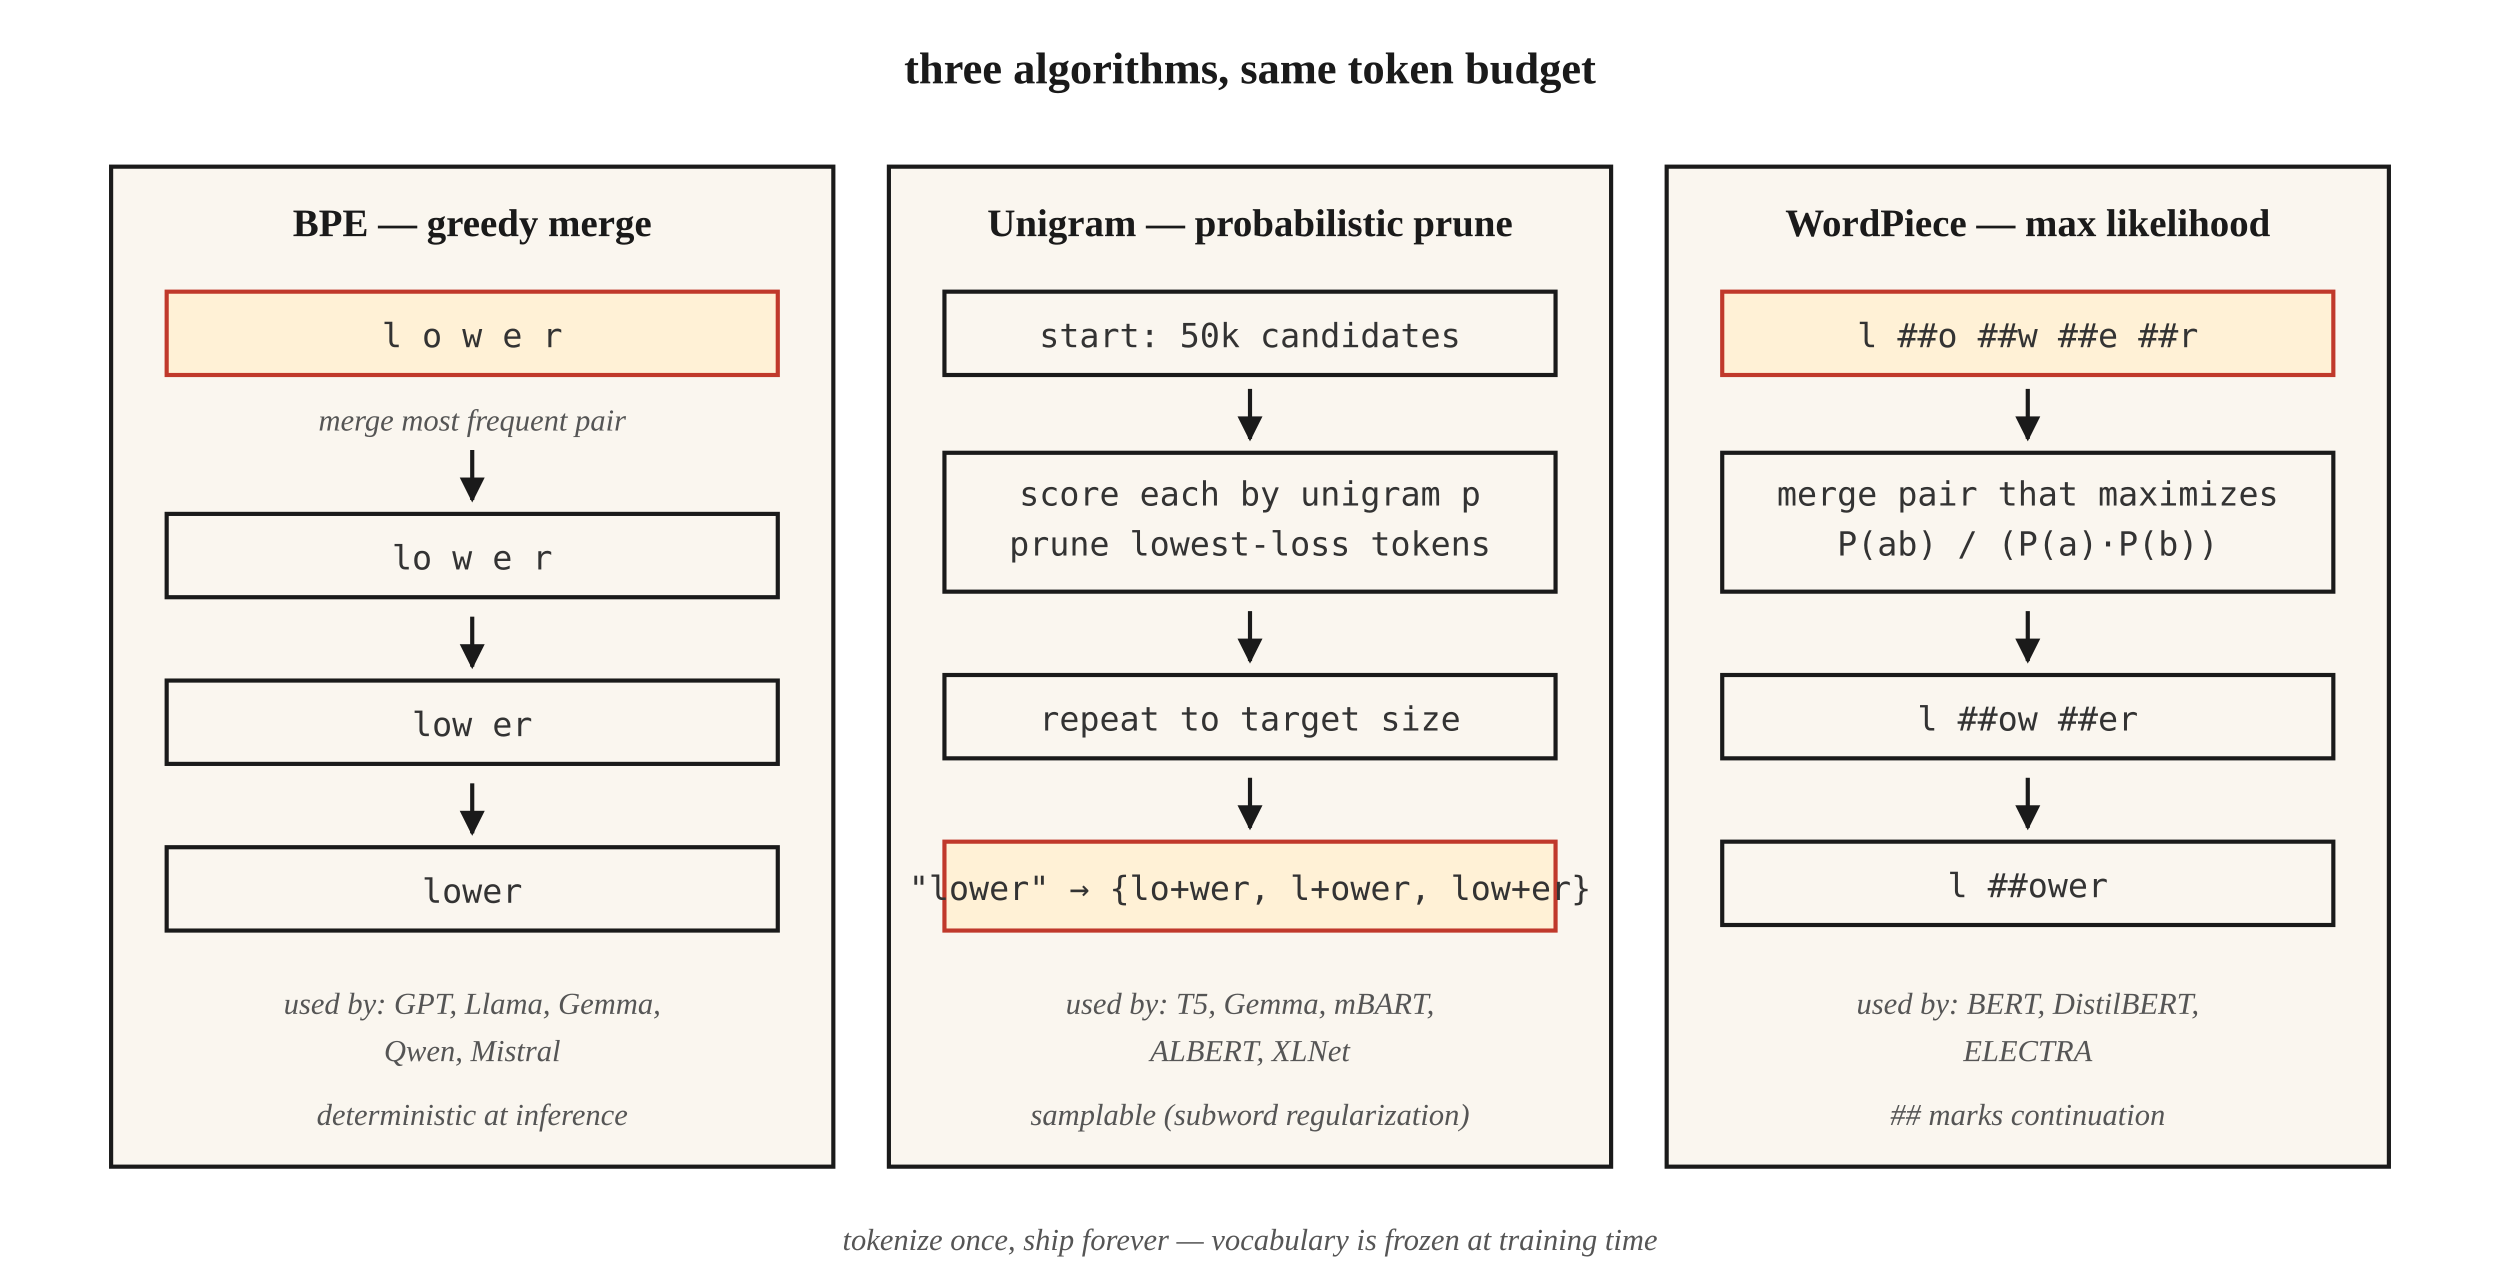
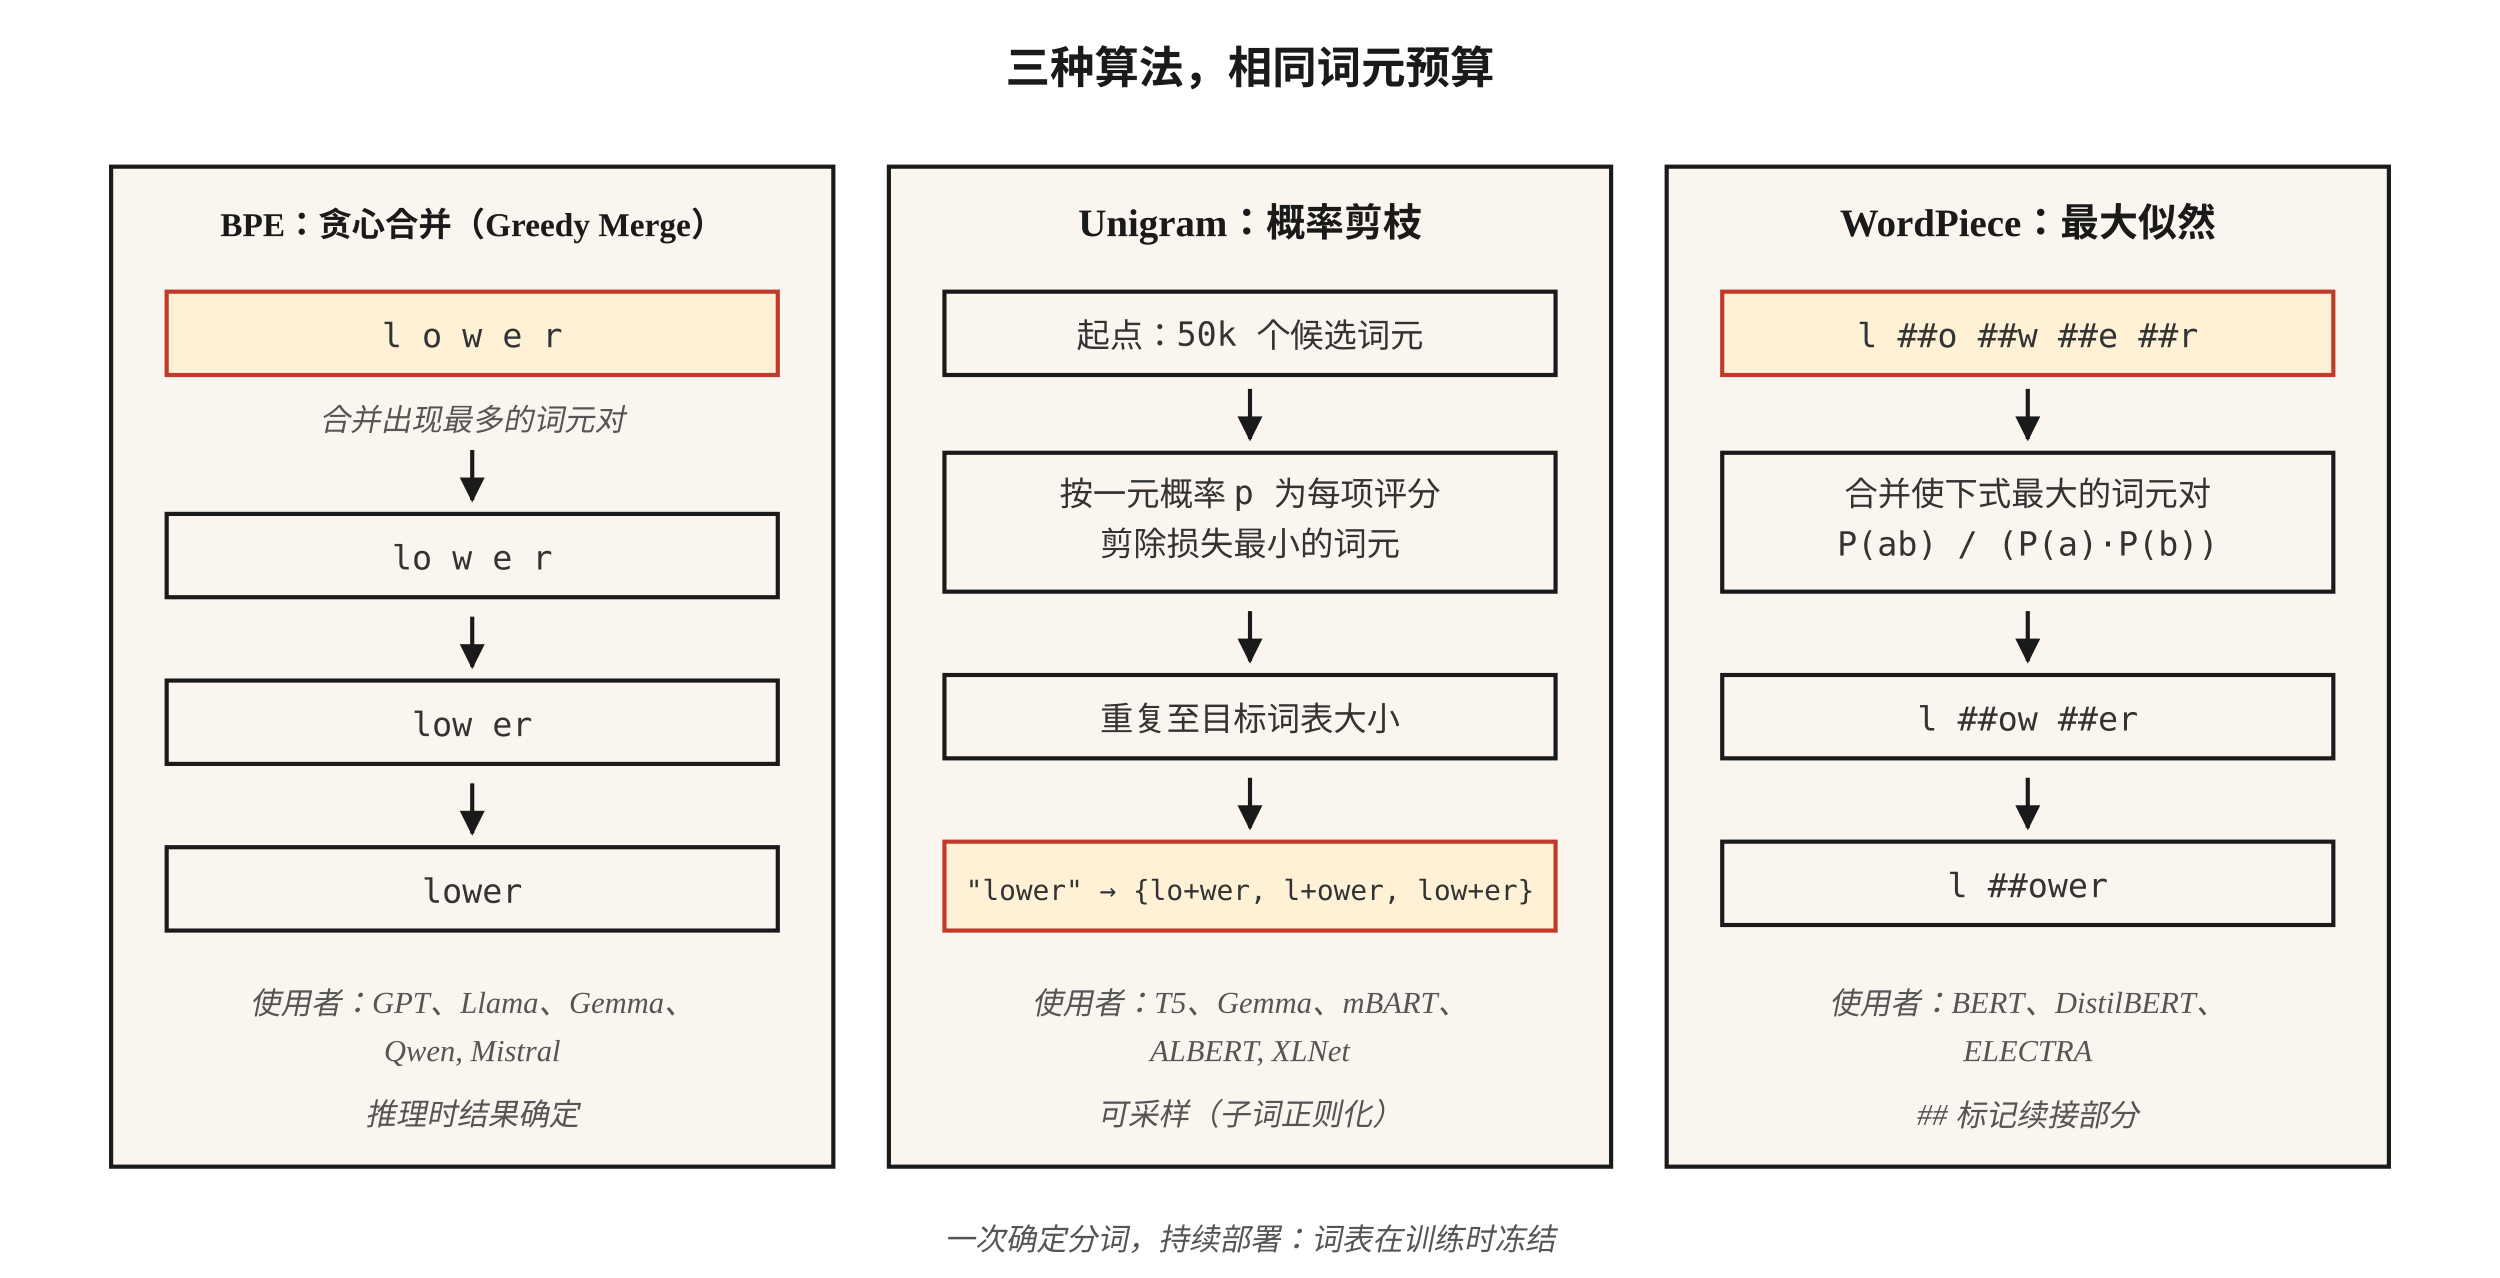
<svg xmlns="http://www.w3.org/2000/svg" viewBox="0 0 900 460" font-family="Georgia, 'Times New Roman', serif">
  <defs>
    <marker id="arrow" viewBox="0 0 10 10" refX="9" refY="5" markerWidth="6" markerHeight="6" orient="auto">
      <path d="M0,0 L10,5 L0,10 z" fill="#1a1a1a" />
    </marker>
    <style>
      .box { fill: #faf6ef; stroke: #1a1a1a; stroke-width: 1.5; }
      .hot { fill: #fff1d6; stroke: #c0392b; stroke-width: 1.5; }
      .label { font-size: 14px; font-weight: 600; fill: #1a1a1a; }
      .content { font-size: 12px; fill: #333; font-family: 'Menlo', monospace; }
      .caption { font-size: 11px; fill: #555; font-style: italic; }
      .title { font-size: 16px; font-weight: 700; fill: #1a1a1a; }
    </style>
  </defs>
-   <text x="450" y="30" text-anchor="middle" class="title">three algorithms, same token budget</text>
+   <text x="450" y="30" text-anchor="middle" class="title">三种算法，相同词元预算</text>
  <rect x="40" y="60" width="260" height="360" class="box" />
-   <text x="170" y="85" text-anchor="middle" class="label">BPE — greedy merge</text>
+   <text x="170" y="85" text-anchor="middle" class="label" style="font-size:12px">BPE：贪心合并（Greedy Merge）</text>
  <rect x="60" y="105" width="220" height="30" class="hot" />
  <text x="170" y="125" text-anchor="middle" class="content">l o w e r</text>
-   <text x="170" y="155" text-anchor="middle" class="caption">merge most frequent pair</text>
+   <text x="170" y="155" text-anchor="middle" class="caption">合并出现最多的词元对</text>
  <line x1="170" y1="162" x2="170" y2="180" stroke="#1a1a1a" stroke-width="1.5" marker-end="url(#arrow)" />
  <rect x="60" y="185" width="220" height="30" class="box" />
  <text x="170" y="205" text-anchor="middle" class="content">lo w e r</text>
  <line x1="170" y1="222" x2="170" y2="240" stroke="#1a1a1a" stroke-width="1.5" marker-end="url(#arrow)" />
  <rect x="60" y="245" width="220" height="30" class="box" />
  <text x="170" y="265" text-anchor="middle" class="content">low er</text>
  <line x1="170" y1="282" x2="170" y2="300" stroke="#1a1a1a" stroke-width="1.5" marker-end="url(#arrow)" />
  <rect x="60" y="305" width="220" height="30" class="box" />
  <text x="170" y="325" text-anchor="middle" class="content">lower</text>
-   <text x="170" y="365" text-anchor="middle" class="caption">used by: GPT, Llama, Gemma,</text>
+   <text x="170" y="365" text-anchor="middle" class="caption">使用者：GPT、Llama、Gemma、</text>
  <text x="170" y="382" text-anchor="middle" class="caption">Qwen, Mistral</text>
-   <text x="170" y="405" text-anchor="middle" class="caption">deterministic at inference</text>
+   <text x="170" y="405" text-anchor="middle" class="caption">推理时结果确定</text>
  <rect x="320" y="60" width="260" height="360" class="box" />
-   <text x="450" y="85" text-anchor="middle" class="label">Unigram — probabilistic prune</text>
+   <text x="450" y="85" text-anchor="middle" class="label">Unigram：概率剪枝</text>
  <rect x="340" y="105" width="220" height="30" class="box" />
-   <text x="450" y="125" text-anchor="middle" class="content">start: 50k candidates</text>
+   <text x="450" y="125" text-anchor="middle" class="content">起点：50k 个候选词元</text>
  <line x1="450" y1="140" x2="450" y2="158" stroke="#1a1a1a" stroke-width="1.5" marker-end="url(#arrow)" />
  <rect x="340" y="163" width="220" height="50" class="box" />
-   <text x="450" y="182" text-anchor="middle" class="content">score each by unigram p</text>
-   <text x="450" y="200" text-anchor="middle" class="content">prune lowest-loss tokens</text>
+   <text x="450" y="182" text-anchor="middle" class="content">按一元概率 p 为每项评分</text>
+   <text x="450" y="200" text-anchor="middle" class="content">剪除损失最小的词元</text>
  <line x1="450" y1="220" x2="450" y2="238" stroke="#1a1a1a" stroke-width="1.5" marker-end="url(#arrow)" />
  <rect x="340" y="243" width="220" height="30" class="box" />
-   <text x="450" y="263" text-anchor="middle" class="content">repeat to target size</text>
+   <text x="450" y="263" text-anchor="middle" class="content">重复至目标词表大小</text>
  <line x1="450" y1="280" x2="450" y2="298" stroke="#1a1a1a" stroke-width="1.5" marker-end="url(#arrow)" />
  <rect x="340" y="303" width="220" height="32" class="hot" />
-   <text x="450" y="324" text-anchor="middle" class="content">"lower" → {lo+wer, l+ower, low+er}</text>
-   <text x="450" y="365" text-anchor="middle" class="caption">used by: T5, Gemma, mBART,</text>
+   <text x="450" y="324" text-anchor="middle" class="content" style="font-size:10px">"lower" → {lo+wer, l+ower, low+er}</text>
+   <text x="450" y="365" text-anchor="middle" class="caption">使用者：T5、Gemma、mBART、</text>
  <text x="450" y="382" text-anchor="middle" class="caption">ALBERT, XLNet</text>
-   <text x="450" y="405" text-anchor="middle" class="caption">samplable (subword regularization)</text>
+   <text x="450" y="405" text-anchor="middle" class="caption">可采样（子词正则化）</text>
  <rect x="600" y="60" width="260" height="360" class="box" />
-   <text x="730" y="85" text-anchor="middle" class="label">WordPiece — max likelihood</text>
+   <text x="730" y="85" text-anchor="middle" class="label">WordPiece：最大似然</text>
  <rect x="620" y="105" width="220" height="30" class="hot" />
  <text x="730" y="125" text-anchor="middle" class="content">l ##o ##w ##e ##r</text>
  <line x1="730" y1="140" x2="730" y2="158" stroke="#1a1a1a" stroke-width="1.5" marker-end="url(#arrow)" />
  <rect x="620" y="163" width="220" height="50" class="box" />
-   <text x="730" y="182" text-anchor="middle" class="content">merge pair that maximizes</text>
+   <text x="730" y="182" text-anchor="middle" class="content">合并使下式最大的词元对</text>
  <text x="730" y="200" text-anchor="middle" class="content">P(ab) / (P(a)·P(b))</text>
  <line x1="730" y1="220" x2="730" y2="238" stroke="#1a1a1a" stroke-width="1.5" marker-end="url(#arrow)" />
  <rect x="620" y="243" width="220" height="30" class="box" />
  <text x="730" y="263" text-anchor="middle" class="content">l ##ow ##er</text>
  <line x1="730" y1="280" x2="730" y2="298" stroke="#1a1a1a" stroke-width="1.5" marker-end="url(#arrow)" />
  <rect x="620" y="303" width="220" height="30" class="box" />
  <text x="730" y="323" text-anchor="middle" class="content">l ##ower</text>
-   <text x="730" y="365" text-anchor="middle" class="caption">used by: BERT, DistilBERT,</text>
+   <text x="730" y="365" text-anchor="middle" class="caption">使用者：BERT、DistilBERT、</text>
  <text x="730" y="382" text-anchor="middle" class="caption">ELECTRA</text>
-   <text x="730" y="405" text-anchor="middle" class="caption">## marks continuation</text>
-   <text x="450" y="450" text-anchor="middle" class="caption">tokenize once, ship forever — vocabulary is frozen at training time</text>
+   <text x="730" y="405" text-anchor="middle" class="caption">## 标记续接部分</text>
+   <text x="450" y="450" text-anchor="middle" class="caption">一次确定分词，持续部署：词表在训练时冻结</text>
</svg>
